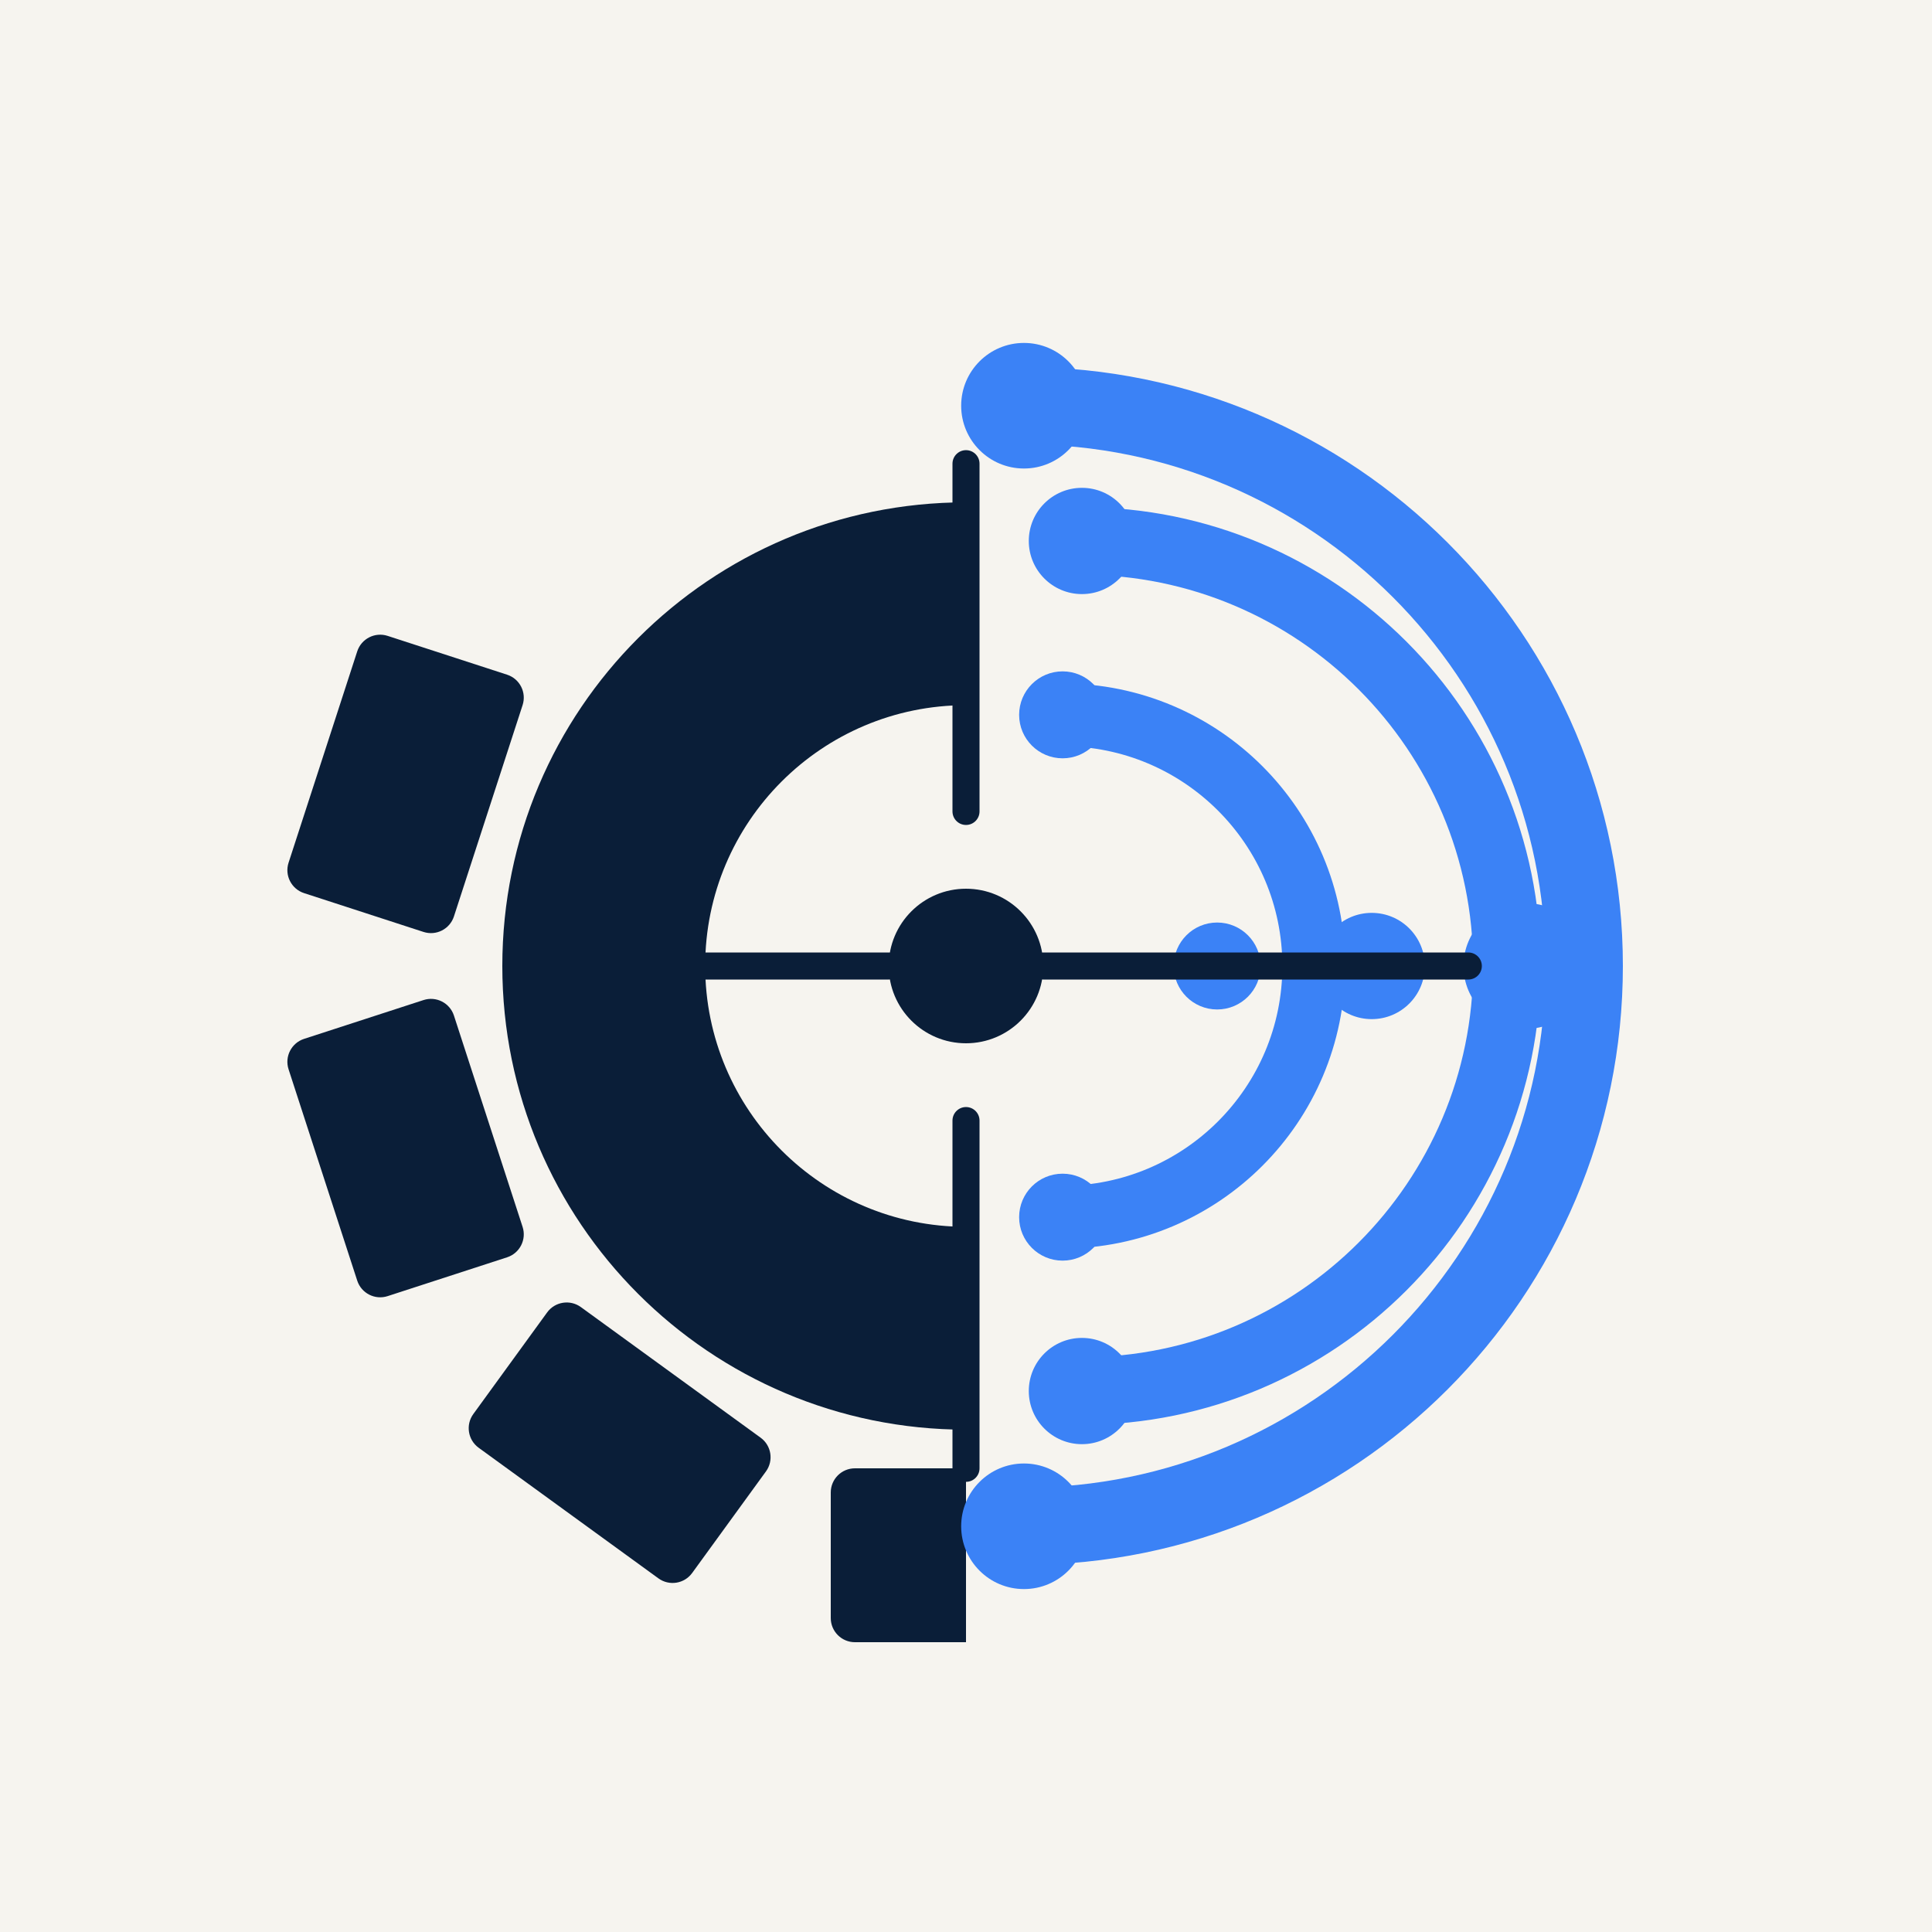
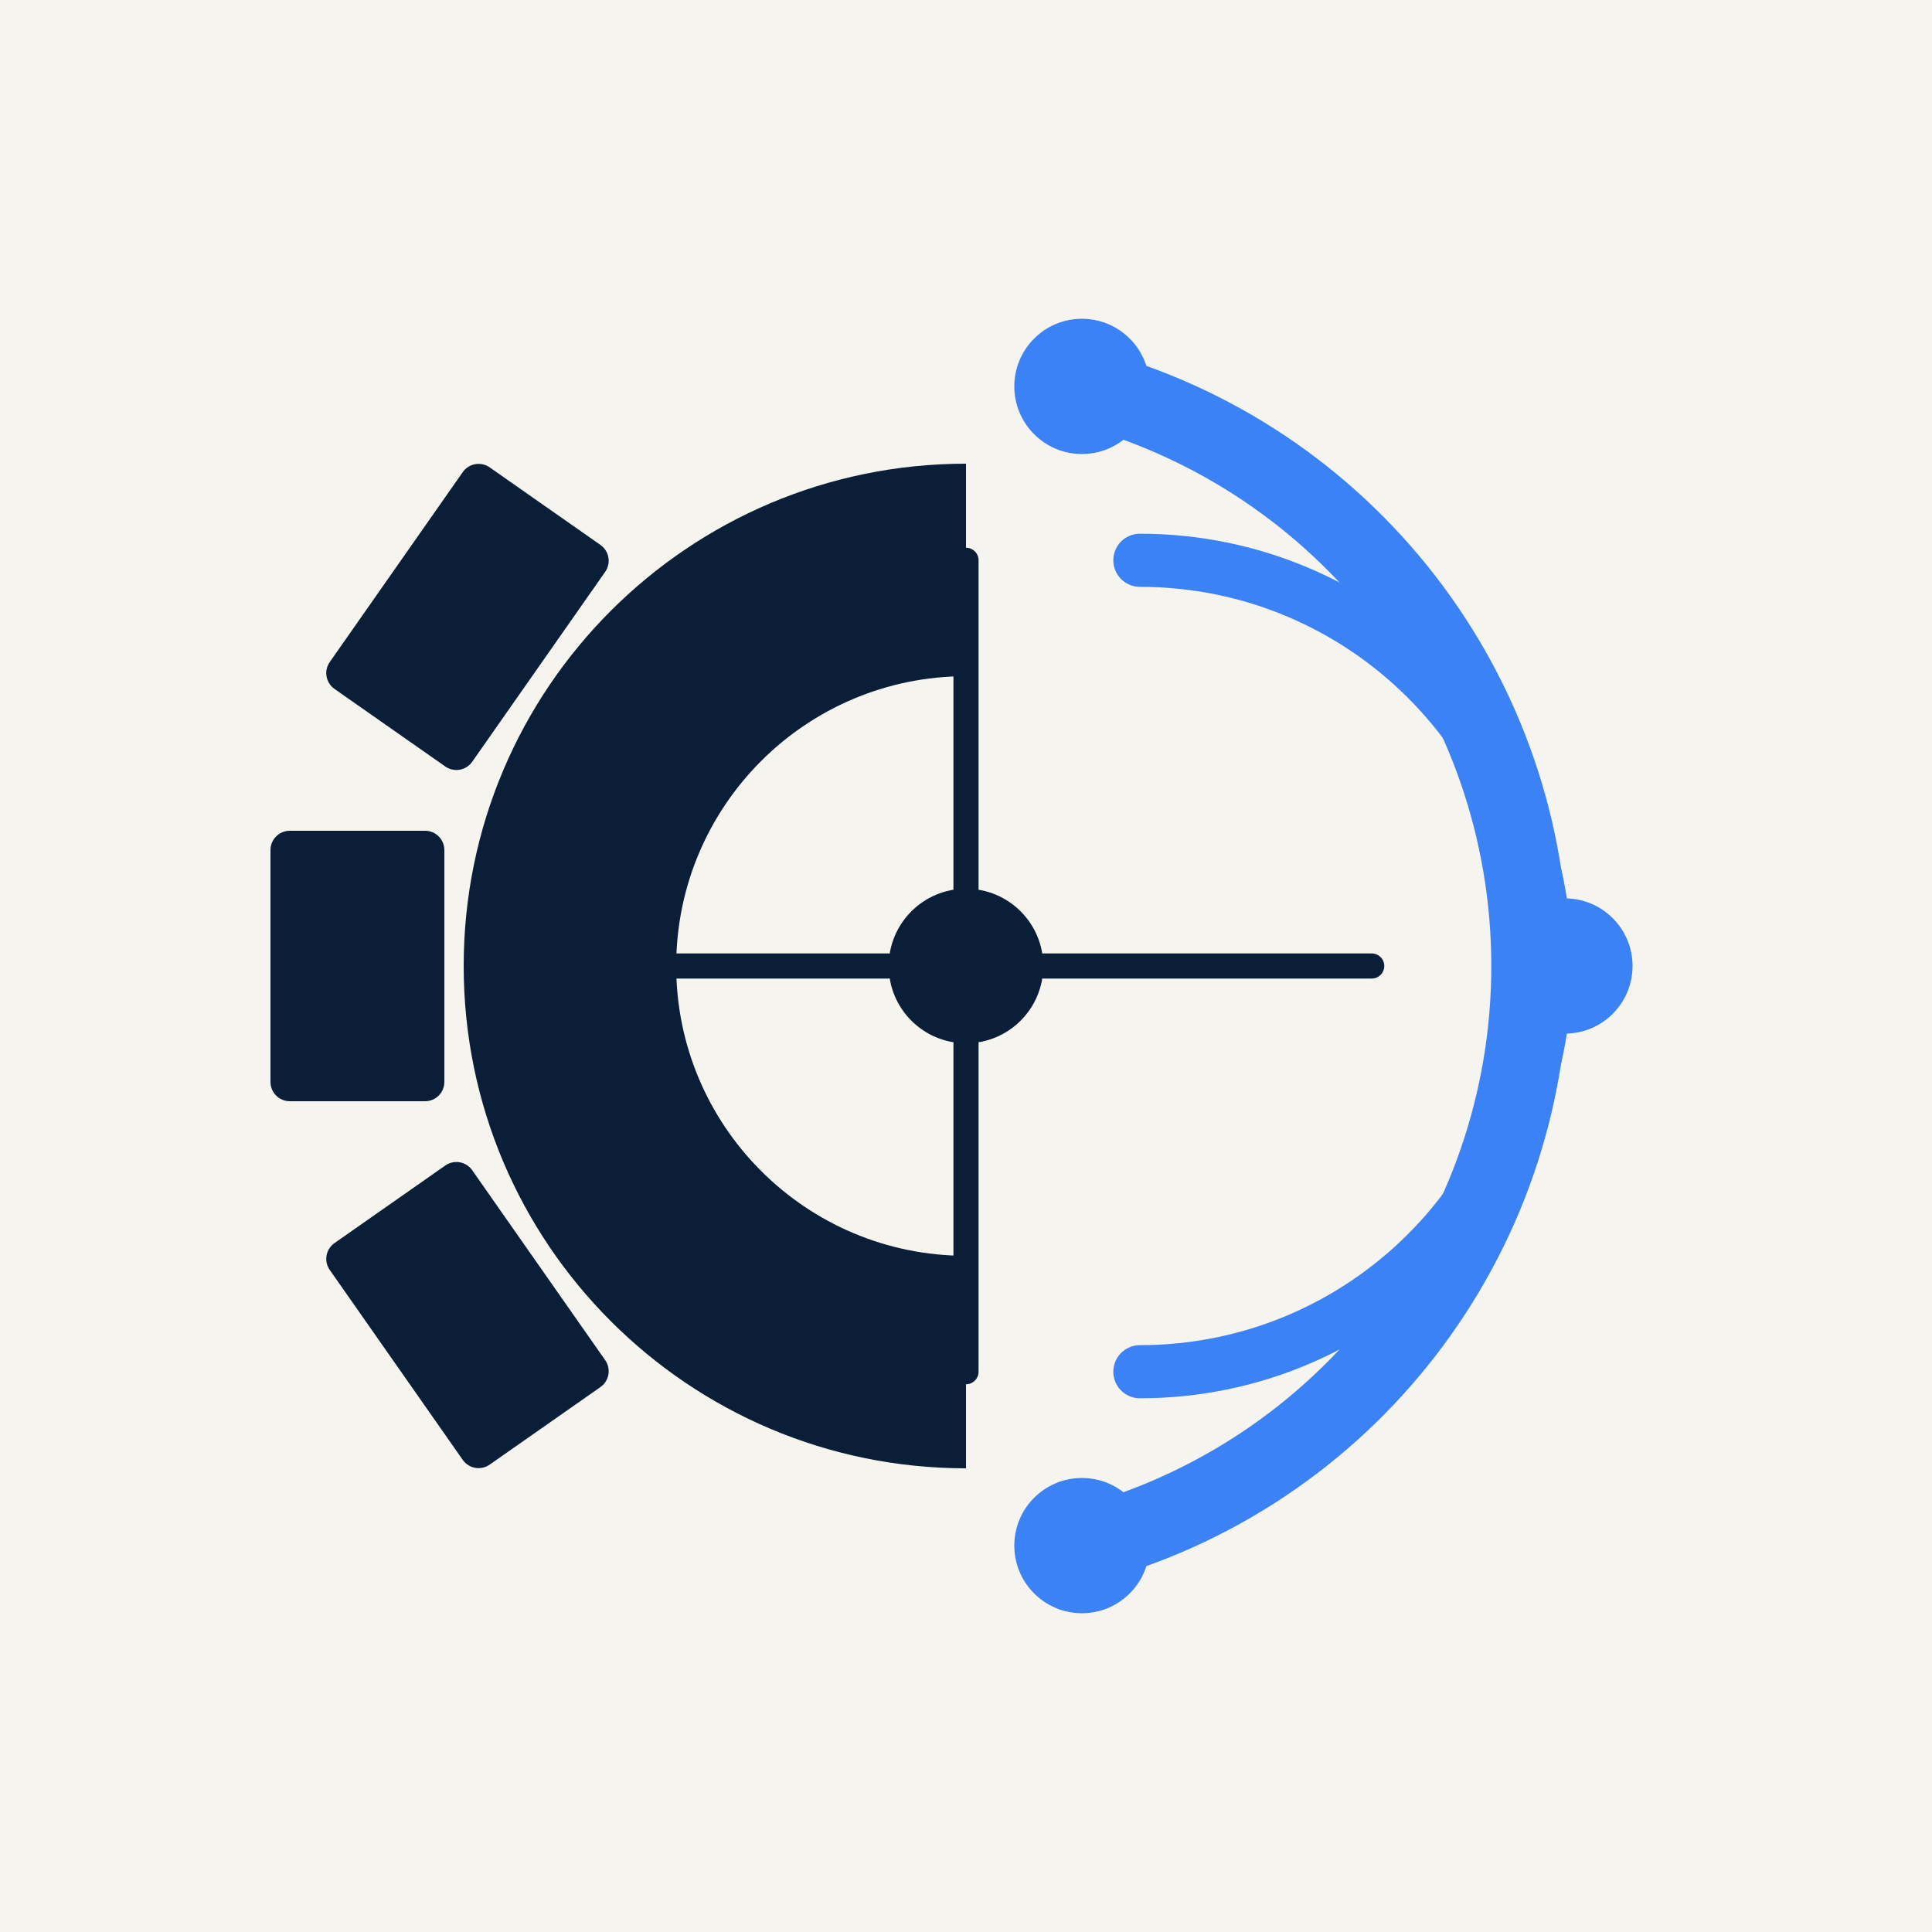
<svg xmlns="http://www.w3.org/2000/svg" viewBox="0 0 200 200" fill="none" role="img" aria-label="ROHLAX logo">
  <rect width="200" height="200" fill="#F6F4EF" />
-   <g clip-path="url(#leftHalf)">
-     <circle cx="100" cy="100" r="48" fill="#0A1E38" />
-     <circle cx="100" cy="100" r="27" fill="#F6F4EF" />
+   <g clip-path="url(#L)">
+     <circle cx="100" cy="100" r="52" fill="#0A1E38" />
+     <circle cx="100" cy="100" r="30" fill="#F6F4EF" />
    <g fill="#0A1E38">
-       <g transform="rotate(-72 100 100)">
-         <rect x="86" y="30" width="28" height="18" rx="2.5" />
+       <g transform="rotate(-55 100 100)">
+         <rect x="86" y="28" width="28" height="18" rx="2" />
      </g>
-       <g transform="rotate(-108 100 100)">
-         <rect x="86" y="30" width="28" height="18" rx="2.5" />
-       </g>
-       <g transform="rotate(-144 100 100)">
-         <rect x="86" y="30" width="28" height="18" rx="2.5" />
-       </g>
-       <g transform="rotate(-180 100 100)">
-         <rect x="86" y="30" width="28" height="18" rx="2.5" />
-       </g>
-       <g transform="rotate(-216 100 100)">
-         <rect x="86" y="30" width="28" height="18" rx="2.5" />
+       <rect x="28" y="86" width="18" height="28" rx="2" />
+       <g transform="rotate(55 100 100)">
+         <rect x="86" y="154" width="28" height="18" rx="2" />
      </g>
    </g>
  </g>
-   <path d="M106 42 A58 58 0 0 1 106 158" stroke="#3B82F6" stroke-width="8" stroke-linecap="round" fill="none" />
-   <path d="M112 56 A42 42 0 0 1 112 144" stroke="#3B82F6" stroke-width="7" stroke-linecap="round" fill="none" />
-   <path d="M110 74 A26 26 0 0 1 110 126" stroke="#3B82F6" stroke-width="6.5" stroke-linecap="round" fill="none" />
-   <circle cx="106" cy="42" r="6.5" fill="#3B82F6" />
-   <circle cx="106" cy="158" r="6.5" fill="#3B82F6" />
-   <circle cx="158" cy="100" r="6.5" fill="#3B82F6" />
-   <circle cx="112" cy="56" r="5.5" fill="#3B82F6" />
-   <circle cx="112" cy="144" r="5.5" fill="#3B82F6" />
-   <circle cx="142" cy="100" r="5.5" fill="#3B82F6" />
-   <circle cx="110" cy="74" r="4.5" fill="#3B82F6" />
-   <circle cx="110" cy="126" r="4.5" fill="#3B82F6" />
-   <circle cx="126" cy="100" r="4.5" fill="#3B82F6" />
+   <path d="M112 40 A62 62 0 0 1 112 160" stroke="#3B82F6" stroke-width="8" stroke-linecap="round" fill="none" />
+   <path d="M118 58 A42 42 0 0 1 118 142" stroke="#3B82F6" stroke-width="5.5" stroke-linecap="round" fill="none" />
+   <circle cx="112" cy="40" r="7" fill="#3B82F6" />
+   <circle cx="112" cy="160" r="7" fill="#3B82F6" />
+   <circle cx="162" cy="100" r="7" fill="#3B82F6" />
  <circle cx="100" cy="100" r="8" fill="#0A1E38" />
-   <path d="M100 48v36M100 116v36M54 100h38M108 100h44" stroke="#0A1E38" stroke-width="2.8" stroke-linecap="round" />
+   <path d="M100 58v34M100 108v34M58 100h34M108 100h34" stroke="#0A1E38" stroke-width="2.6" stroke-linecap="round" />
  <defs>
-     <clipPath id="leftHalf">
+     <clipPath id="L">
      <rect width="100" height="200" />
    </clipPath>
  </defs>
</svg>
